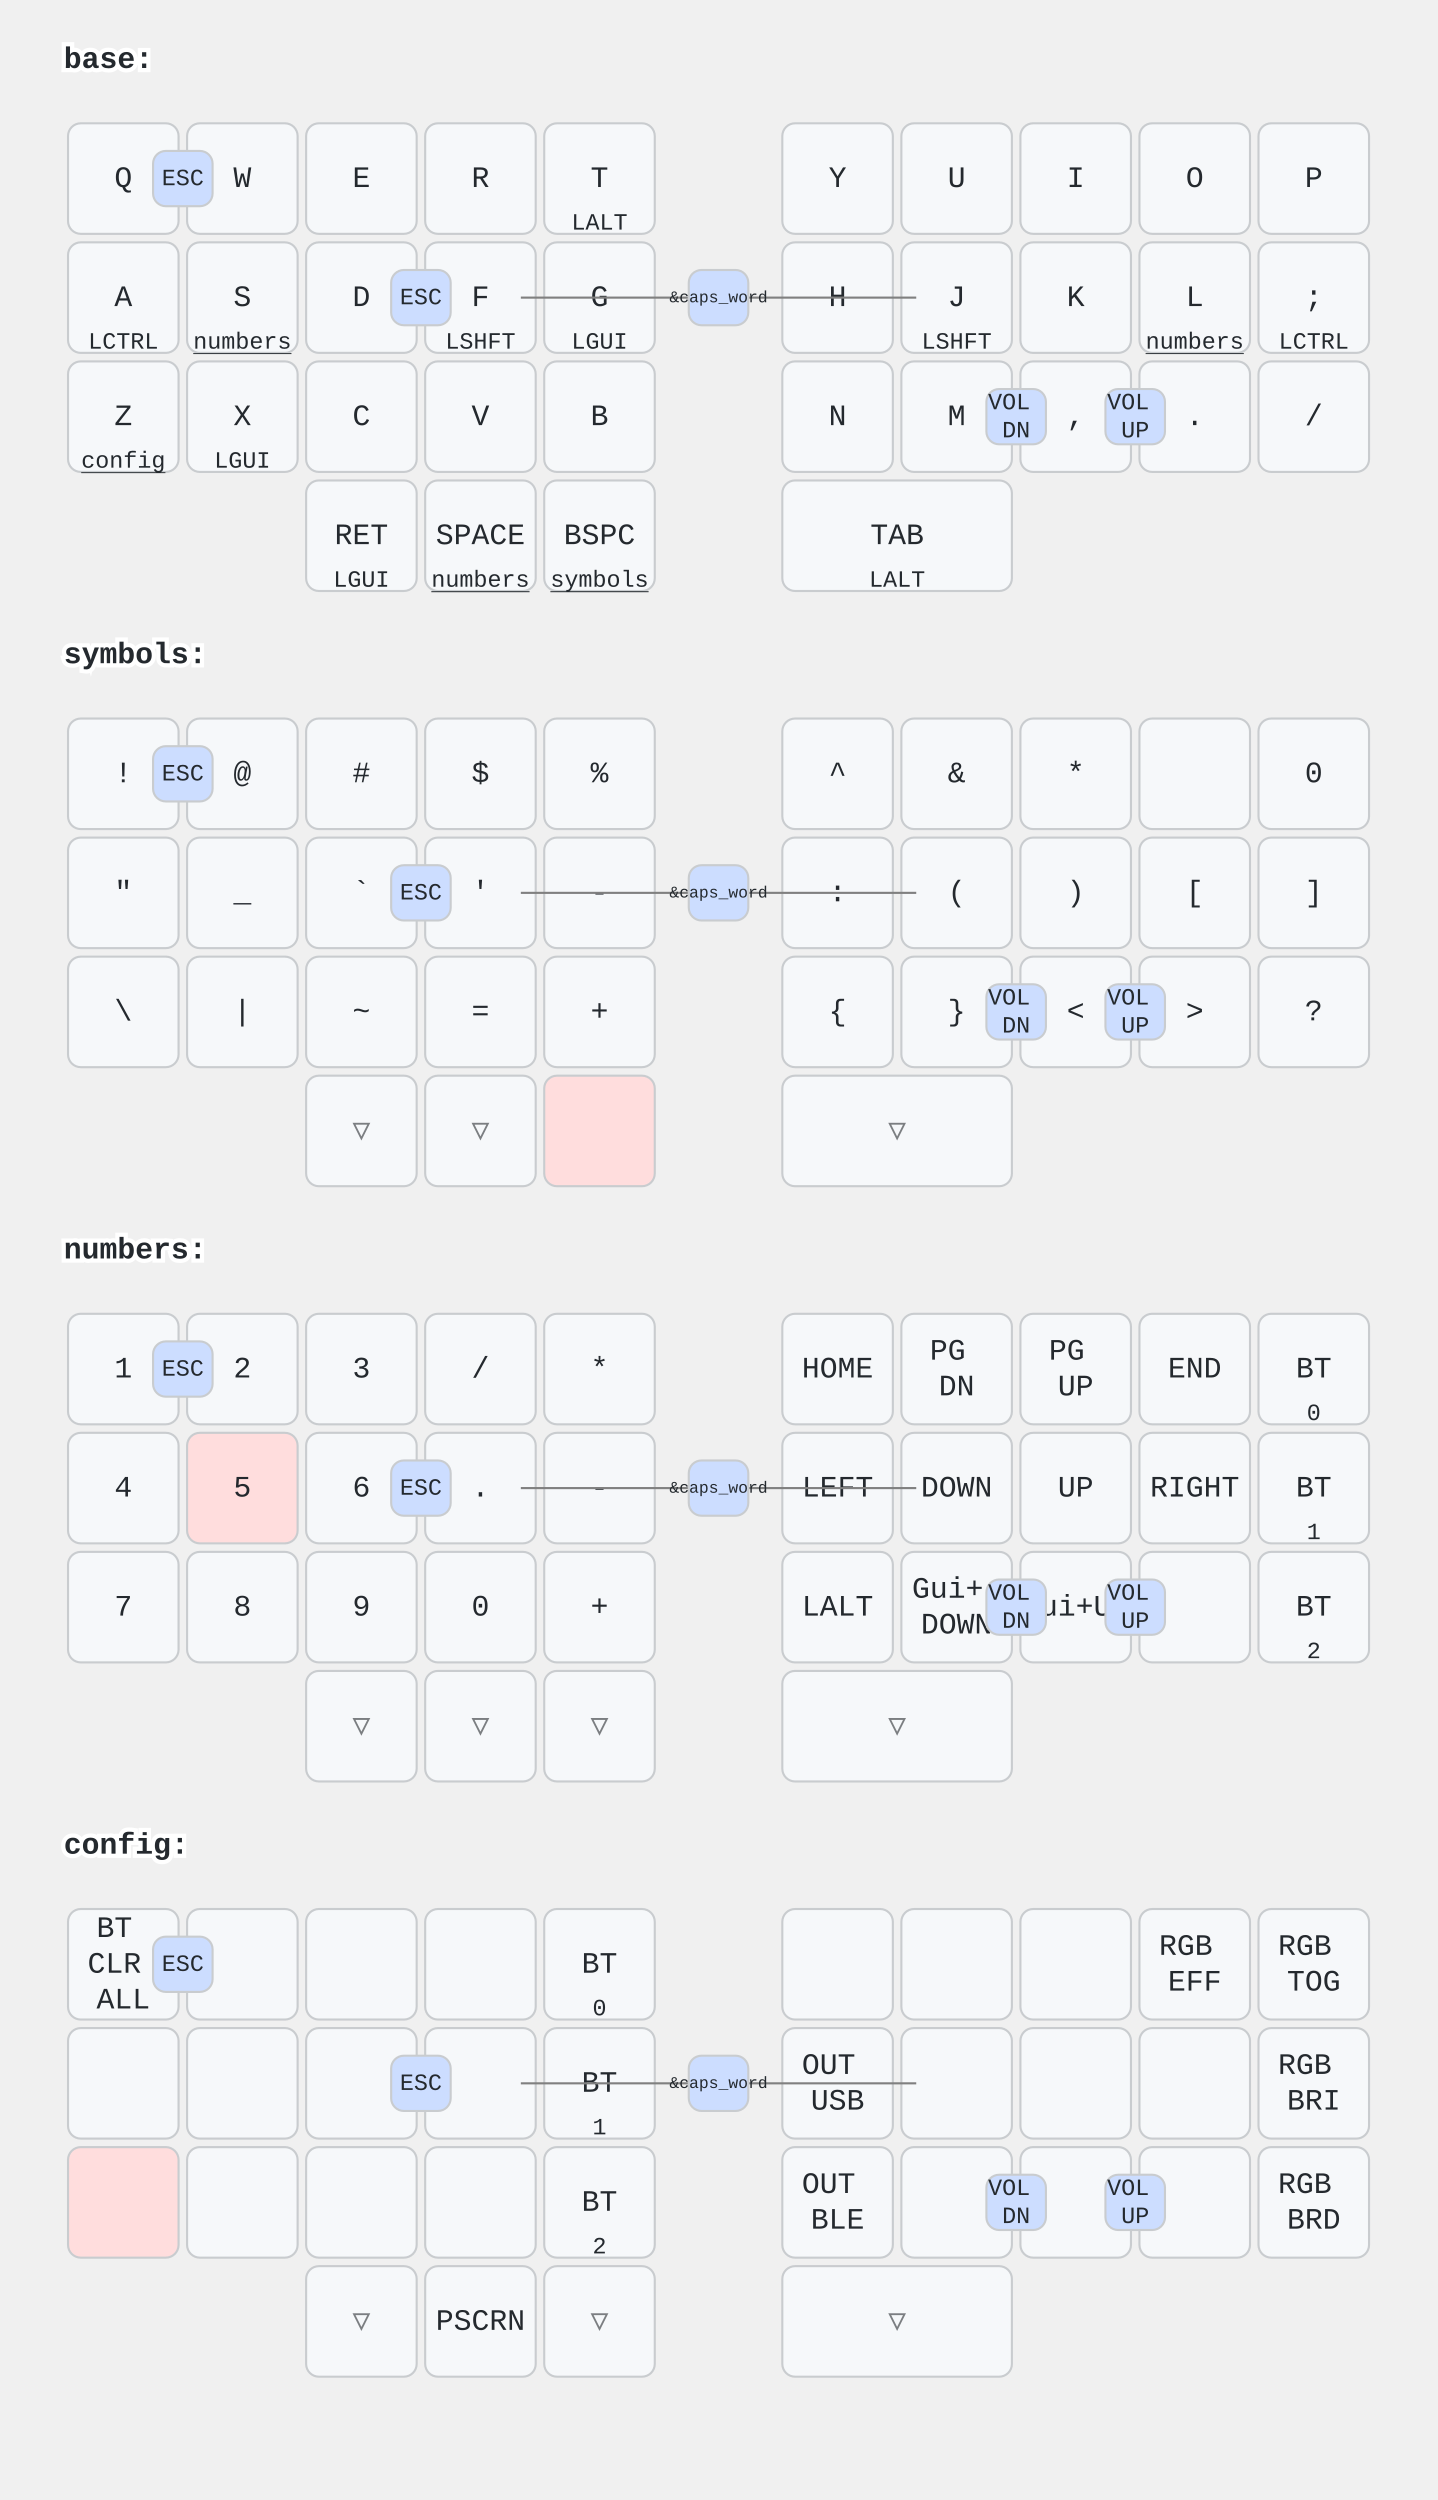
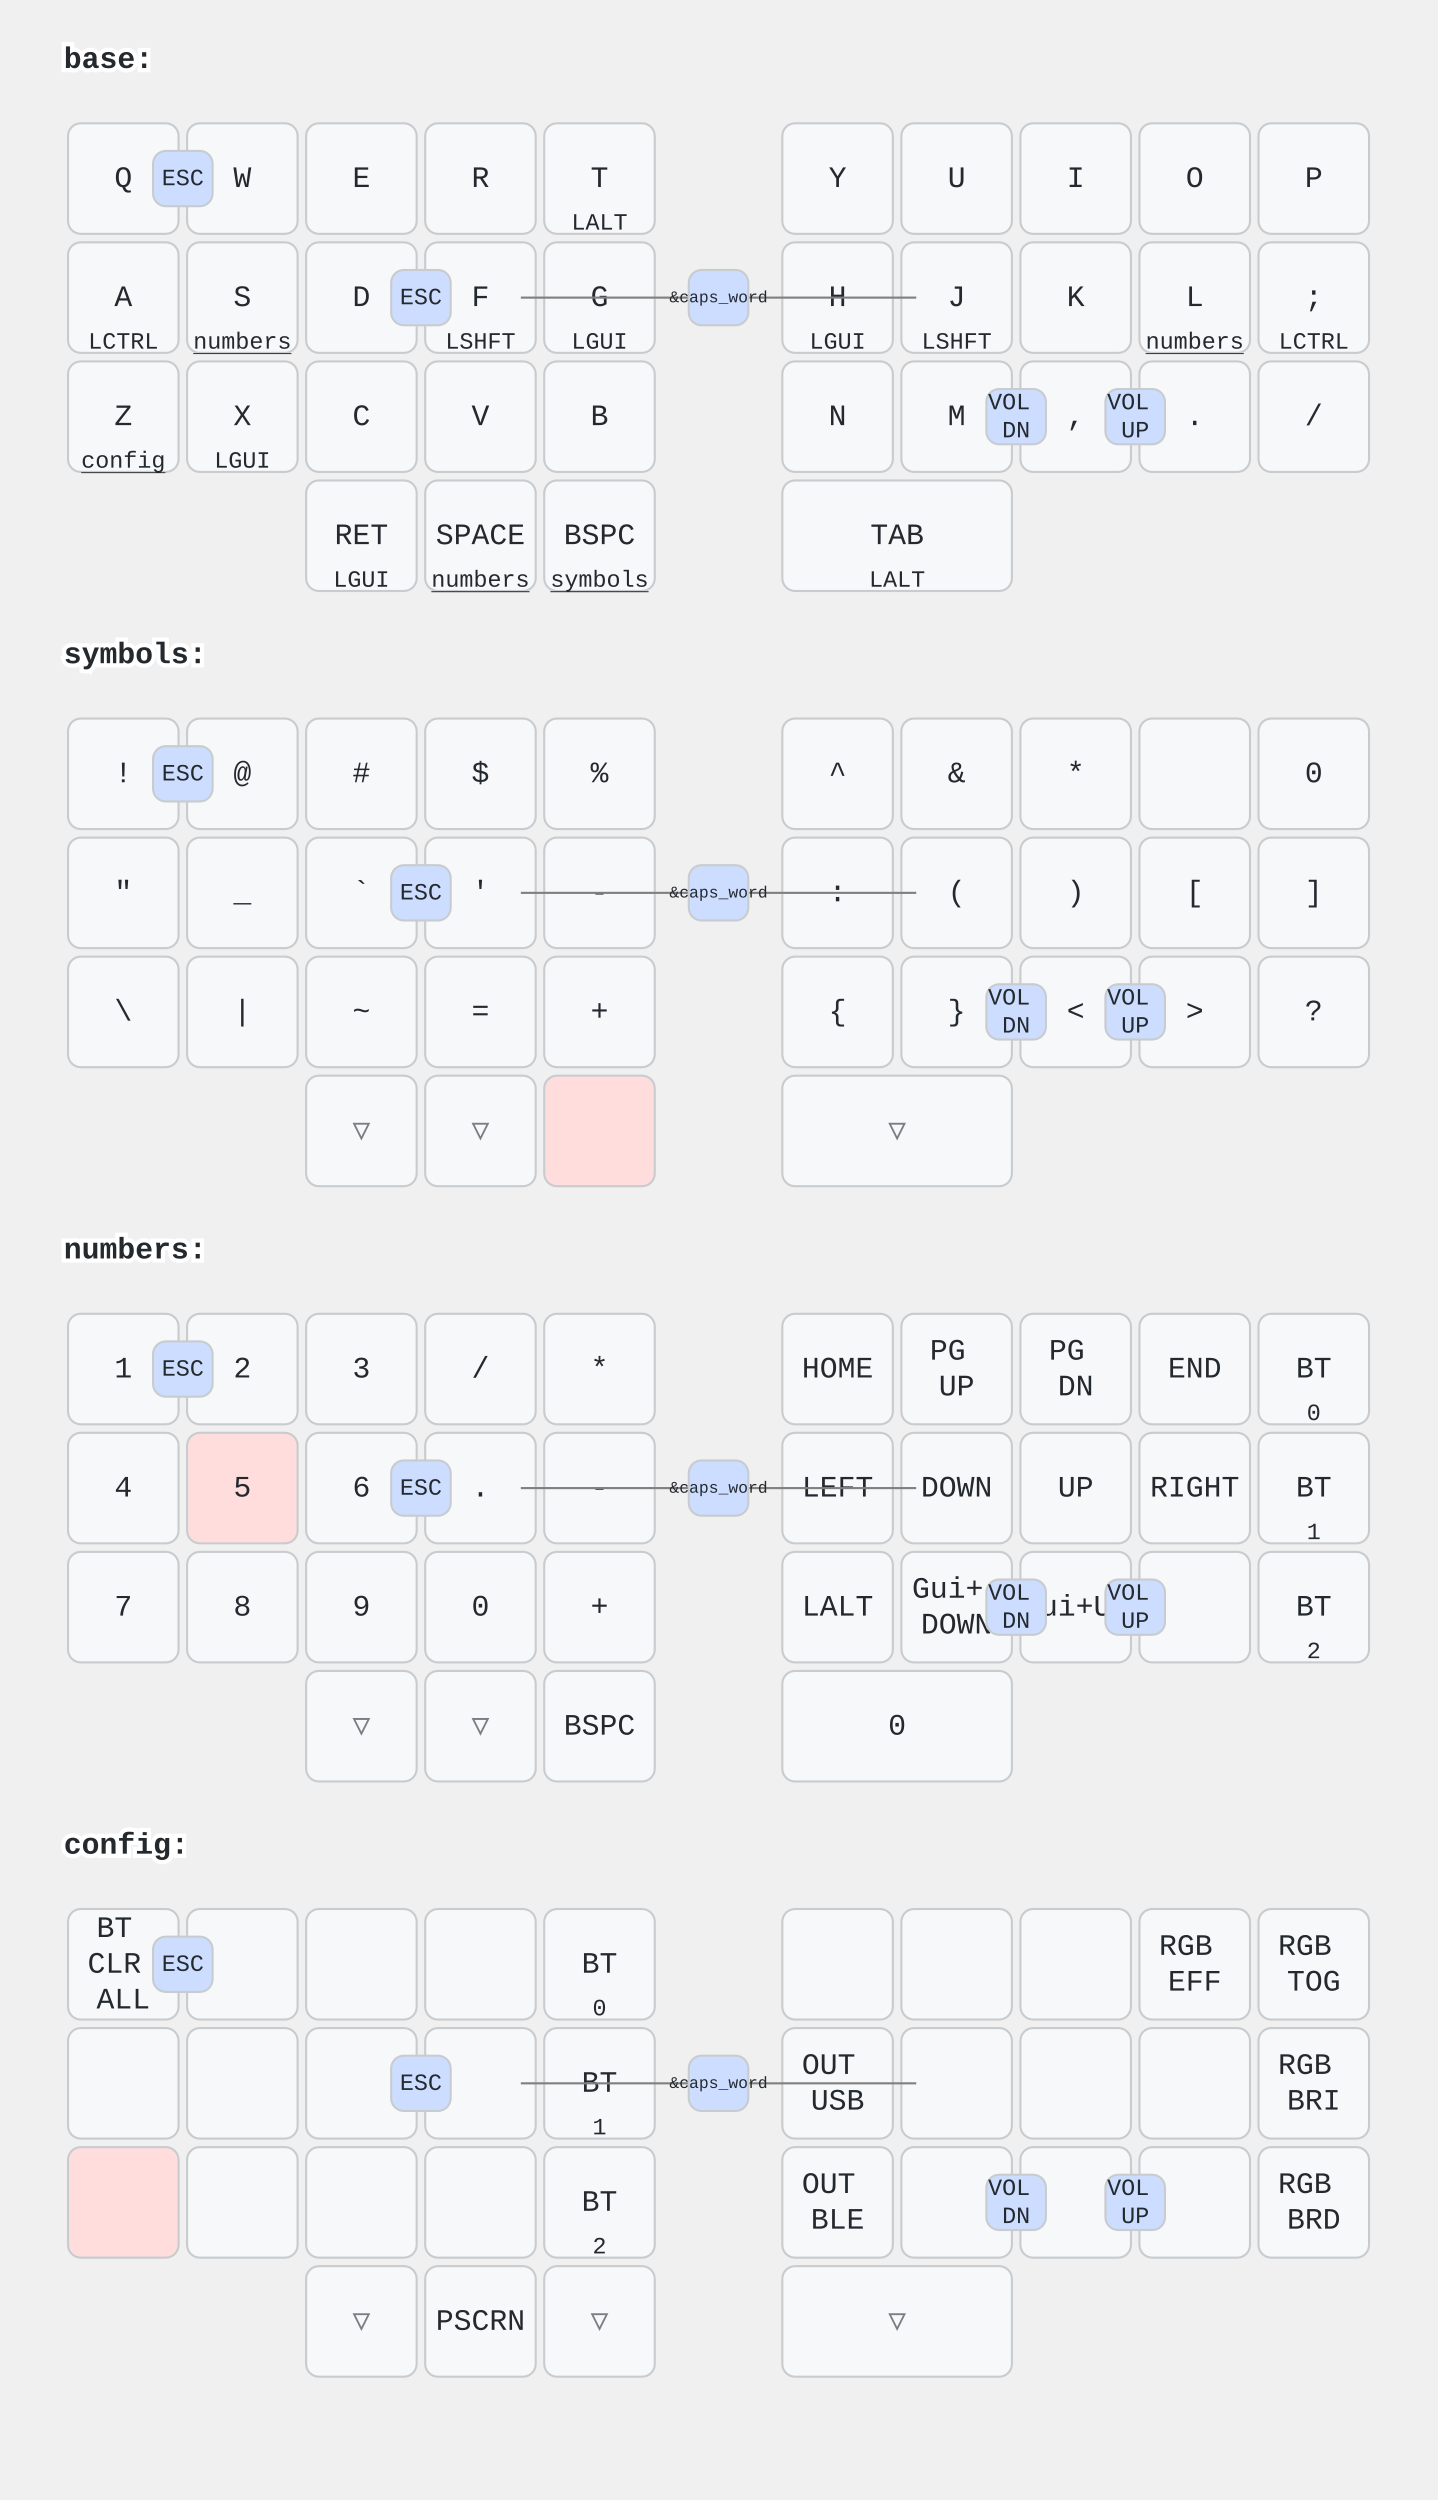
<svg xmlns="http://www.w3.org/2000/svg" width="676" height="1176" viewBox="0 0 676 1176" class="keymap">
  <style>/* inherit to force styles through use tags */
svg path {
    fill: inherit;
}

/* font and background color specifications */
svg.keymap {
    font-family: SFMono-Regular,Consolas,Liberation Mono,Menlo,monospace;
    font-size: 14px;
    font-kerning: normal;
    text-rendering: optimizeLegibility;
    fill: #24292e;
}

/* default key styling */
rect.key {
    fill: #f6f8fa;
}

rect.key, rect.combo {
    stroke: #c9cccf;
    stroke-width: 1;
}

/* default key side styling, only used is draw_key_sides is set */
rect.side {
    filter: brightness(90%);
}

/* color accent for combo boxes */
rect.combo, rect.combo-separate {
    fill: #cdf;
}

/* color accent for held keys */
rect.held, rect.combo.held {
    fill: #fdd;
}

/* color accent for ghost (optional) keys */
rect.ghost, rect.combo.ghost {
    stroke-dasharray: 4, 4;
    stroke-width: 2;
}

text {
    text-anchor: middle;
    dominant-baseline: middle;
}

/* styling for layer labels */
text.label {
    font-weight: bold;
    text-anchor: start;
    stroke: white;
    stroke-width: 4;
    paint-order: stroke;
}

/* styling for optional footer */
text.footer {
    text-anchor: end;
    dominant-baseline: auto;
    stroke: white;
    stroke-width: 4;
    paint-order: stroke;
}

/* styling for combo tap, and key non-tap label text */
text.combo, text.hold, text.shifted, text.left, text.right, text.tl, text.tr, text.bl, text.br {
    font-size: 11px;
}

text.hold, text.bl, text.br {
    text-anchor: middle;
    dominant-baseline: auto;
}

text.shifted, text.tl, text.tr {
    text-anchor: middle;
    dominant-baseline: hanging;
}

text.left, text.tl, text.bl {
    text-anchor: start;
}

text.right, text.tr, text.br {
    text-anchor: end;
}

text.layer-activator {
    text-decoration: underline;
}

/* styling for hold/shifted label text in combo box */
text.combo.hold, text.combo.shifted, text.combo.left, text.combo.right {
    font-size: 8px;
}

/* lighter symbol for transparent keys */
text.trans {
    fill: #7b7e81;
}

/* styling for combo dendrons */
path.combo {
    stroke-width: 1;
    stroke: gray;
    fill: none;
}

/* Start Tabler Icons Cleanup */
/* cannot use height/width with glyphs */
.icon-tabler &gt; path {
    fill: inherit;
    stroke: inherit;
    stroke-width: 2;
}
/* hide tabler's default box */
.icon-tabler &gt; path[stroke="none"][fill="none"] {
    visibility: hidden;
}
/* End Tabler Icons Cleanup */
</style>
  <g transform="translate(30, 0)" class="layer-base">
    <text x="0" y="28" class="label" id="base">base:</text>
    <g transform="translate(0, 56)">
      <g transform="translate(28, 28)" class="key keypos-0">
        <rect rx="6" ry="6" x="-26" y="-26" width="52" height="52" class="key" />
        <text x="0" y="0" class="key tap">Q</text>
      </g>
      <g transform="translate(84, 28)" class="key keypos-1">
        <rect rx="6" ry="6" x="-26" y="-26" width="52" height="52" class="key" />
        <text x="0" y="0" class="key tap">W</text>
      </g>
      <g transform="translate(140, 28)" class="key keypos-2">
        <rect rx="6" ry="6" x="-26" y="-26" width="52" height="52" class="key" />
        <text x="0" y="0" class="key tap">E</text>
      </g>
      <g transform="translate(196, 28)" class="key keypos-3">
        <rect rx="6" ry="6" x="-26" y="-26" width="52" height="52" class="key" />
        <text x="0" y="0" class="key tap">R</text>
      </g>
      <g transform="translate(252, 28)" class="key keypos-4">
        <rect rx="6" ry="6" x="-26" y="-26" width="52" height="52" class="key" />
        <text x="0" y="0" class="key tap">T</text>
        <text x="0" y="24" class="key hold">LALT</text>
      </g>
      <g transform="translate(364, 28)" class="key keypos-5">
        <rect rx="6" ry="6" x="-26" y="-26" width="52" height="52" class="key" />
        <text x="0" y="0" class="key tap">Y</text>
      </g>
      <g transform="translate(420, 28)" class="key keypos-6">
        <rect rx="6" ry="6" x="-26" y="-26" width="52" height="52" class="key" />
        <text x="0" y="0" class="key tap">U</text>
      </g>
      <g transform="translate(476, 28)" class="key keypos-7">
        <rect rx="6" ry="6" x="-26" y="-26" width="52" height="52" class="key" />
        <text x="0" y="0" class="key tap">I</text>
      </g>
      <g transform="translate(532, 28)" class="key keypos-8">
        <rect rx="6" ry="6" x="-26" y="-26" width="52" height="52" class="key" />
        <text x="0" y="0" class="key tap">O</text>
      </g>
      <g transform="translate(588, 28)" class="key keypos-9">
        <rect rx="6" ry="6" x="-26" y="-26" width="52" height="52" class="key" />
        <text x="0" y="0" class="key tap">P</text>
      </g>
      <g transform="translate(28, 84)" class="key keypos-10">
        <rect rx="6" ry="6" x="-26" y="-26" width="52" height="52" class="key" />
        <text x="0" y="0" class="key tap">A</text>
        <text x="0" y="24" class="key hold">LCTRL</text>
      </g>
      <g transform="translate(84, 84)" class="key keypos-11">
        <rect rx="6" ry="6" x="-26" y="-26" width="52" height="52" class="key" />
        <text x="0" y="0" class="key tap">S</text>
        <a href="#numbers">
          <text x="0" y="24" class="key hold layer-activator">numbers</text>
        </a>
      </g>
      <g transform="translate(140, 84)" class="key keypos-12">
        <rect rx="6" ry="6" x="-26" y="-26" width="52" height="52" class="key" />
        <text x="0" y="0" class="key tap">D</text>
      </g>
      <g transform="translate(196, 84)" class="key keypos-13">
        <rect rx="6" ry="6" x="-26" y="-26" width="52" height="52" class="key" />
        <text x="0" y="0" class="key tap">F</text>
        <text x="0" y="24" class="key hold">LSHFT</text>
      </g>
      <g transform="translate(252, 84)" class="key keypos-14">
        <rect rx="6" ry="6" x="-26" y="-26" width="52" height="52" class="key" />
        <text x="0" y="0" class="key tap">G</text>
        <text x="0" y="24" class="key hold">LGUI</text>
      </g>
      <g transform="translate(364, 84)" class="key keypos-15">
        <rect rx="6" ry="6" x="-26" y="-26" width="52" height="52" class="key" />
        <text x="0" y="0" class="key tap">H</text>
+         <text x="0" y="24" class="key hold">LGUI</text>
      </g>
      <g transform="translate(420, 84)" class="key keypos-16">
        <rect rx="6" ry="6" x="-26" y="-26" width="52" height="52" class="key" />
        <text x="0" y="0" class="key tap">J</text>
        <text x="0" y="24" class="key hold">LSHFT</text>
      </g>
      <g transform="translate(476, 84)" class="key keypos-17">
        <rect rx="6" ry="6" x="-26" y="-26" width="52" height="52" class="key" />
        <text x="0" y="0" class="key tap">K</text>
      </g>
      <g transform="translate(532, 84)" class="key keypos-18">
        <rect rx="6" ry="6" x="-26" y="-26" width="52" height="52" class="key" />
        <text x="0" y="0" class="key tap">L</text>
        <a href="#numbers">
          <text x="0" y="24" class="key hold layer-activator">numbers</text>
        </a>
      </g>
      <g transform="translate(588, 84)" class="key keypos-19">
        <rect rx="6" ry="6" x="-26" y="-26" width="52" height="52" class="key" />
        <text x="0" y="0" class="key tap">;</text>
        <text x="0" y="24" class="key hold">LCTRL</text>
      </g>
      <g transform="translate(28, 140)" class="key keypos-20">
        <rect rx="6" ry="6" x="-26" y="-26" width="52" height="52" class="key" />
        <text x="0" y="0" class="key tap">Z</text>
        <a href="#config">
          <text x="0" y="24" class="key hold layer-activator">config</text>
        </a>
      </g>
      <g transform="translate(84, 140)" class="key keypos-21">
        <rect rx="6" ry="6" x="-26" y="-26" width="52" height="52" class="key" />
        <text x="0" y="0" class="key tap">X</text>
        <text x="0" y="24" class="key hold">LGUI</text>
      </g>
      <g transform="translate(140, 140)" class="key keypos-22">
        <rect rx="6" ry="6" x="-26" y="-26" width="52" height="52" class="key" />
        <text x="0" y="0" class="key tap">C</text>
      </g>
      <g transform="translate(196, 140)" class="key keypos-23">
        <rect rx="6" ry="6" x="-26" y="-26" width="52" height="52" class="key" />
        <text x="0" y="0" class="key tap">V</text>
      </g>
      <g transform="translate(252, 140)" class="key keypos-24">
        <rect rx="6" ry="6" x="-26" y="-26" width="52" height="52" class="key" />
        <text x="0" y="0" class="key tap">B</text>
      </g>
      <g transform="translate(364, 140)" class="key keypos-25">
        <rect rx="6" ry="6" x="-26" y="-26" width="52" height="52" class="key" />
        <text x="0" y="0" class="key tap">N</text>
      </g>
      <g transform="translate(420, 140)" class="key keypos-26">
        <rect rx="6" ry="6" x="-26" y="-26" width="52" height="52" class="key" />
        <text x="0" y="0" class="key tap">M</text>
      </g>
      <g transform="translate(476, 140)" class="key keypos-27">
        <rect rx="6" ry="6" x="-26" y="-26" width="52" height="52" class="key" />
        <text x="0" y="0" class="key tap">,</text>
      </g>
      <g transform="translate(532, 140)" class="key keypos-28">
        <rect rx="6" ry="6" x="-26" y="-26" width="52" height="52" class="key" />
        <text x="0" y="0" class="key tap">.</text>
      </g>
      <g transform="translate(588, 140)" class="key keypos-29">
        <rect rx="6" ry="6" x="-26" y="-26" width="52" height="52" class="key" />
        <text x="0" y="0" class="key tap">/</text>
      </g>
      <g transform="translate(140, 196)" class="key keypos-30">
        <rect rx="6" ry="6" x="-26" y="-26" width="52" height="52" class="key" />
        <text x="0" y="0" class="key tap">RET</text>
        <text x="0" y="24" class="key hold">LGUI</text>
      </g>
      <g transform="translate(196, 196)" class="key keypos-31">
        <rect rx="6" ry="6" x="-26" y="-26" width="52" height="52" class="key" />
        <text x="0" y="0" class="key tap">SPACE</text>
        <a href="#numbers">
          <text x="0" y="24" class="key hold layer-activator">numbers</text>
        </a>
      </g>
      <g transform="translate(252, 196)" class="key keypos-32">
        <rect rx="6" ry="6" x="-26" y="-26" width="52" height="52" class="key" />
        <text x="0" y="0" class="key tap">BSPC</text>
        <a href="#symbols">
          <text x="0" y="24" class="key hold layer-activator">symbols</text>
        </a>
      </g>
      <g transform="translate(392, 196)" class="key keypos-33">
        <rect rx="6" ry="6" x="-54" y="-26" width="108" height="52" class="key" />
        <text x="0" y="0" class="key tap">TAB</text>
        <text x="0" y="24" class="key hold">LALT</text>
      </g>
      <g class="combo combopos-0">
        <rect rx="6" ry="6" x="154" y="71" width="28" height="26" class="combo" />
        <text x="168" y="84" class="combo tap">ESC</text>
      </g>
      <g class="combo combopos-1">
        <rect rx="6" ry="6" x="42" y="15" width="28" height="26" class="combo" />
        <text x="56" y="28" class="combo tap">ESC</text>
      </g>
      <g class="combo combopos-2">
        <rect rx="6" ry="6" x="434" y="127" width="28" height="26" class="combo" />
        <text x="448" y="140" class="combo tap">
          <tspan x="448" dy="-0.6em">VOL</tspan>
          <tspan x="448" dy="1.2em">DN</tspan>
        </text>
      </g>
      <g class="combo combopos-3">
        <rect rx="6" ry="6" x="490" y="127" width="28" height="26" class="combo" />
        <text x="504" y="140" class="combo tap">
          <tspan x="504" dy="-0.6em">VOL</tspan>
          <tspan x="504" dy="1.2em">UP</tspan>
        </text>
      </g>
      <g class="combo combopos-4">
        <path d="M308,84 l-93,0" class="combo" />
        <path d="M308,84 l93,0" class="combo" />
        <rect rx="6" ry="6" x="294" y="71" width="28" height="26" class="combo" />
        <text x="308" y="84" class="combo tap">
          <tspan style="font-size: 70%">&amp;caps_word</tspan>
        </text>
      </g>
    </g>
  </g>
  <g transform="translate(30, 280)" class="layer-symbols">
    <text x="0" y="28" class="label" id="symbols">symbols:</text>
    <g transform="translate(0, 56)">
      <g transform="translate(28, 28)" class="key keypos-0">
        <rect rx="6" ry="6" x="-26" y="-26" width="52" height="52" class="key" />
        <text x="0" y="0" class="key tap">!</text>
      </g>
      <g transform="translate(84, 28)" class="key keypos-1">
        <rect rx="6" ry="6" x="-26" y="-26" width="52" height="52" class="key" />
        <text x="0" y="0" class="key tap">@</text>
      </g>
      <g transform="translate(140, 28)" class="key keypos-2">
        <rect rx="6" ry="6" x="-26" y="-26" width="52" height="52" class="key" />
        <text x="0" y="0" class="key tap">#</text>
      </g>
      <g transform="translate(196, 28)" class="key keypos-3">
        <rect rx="6" ry="6" x="-26" y="-26" width="52" height="52" class="key" />
        <text x="0" y="0" class="key tap">$</text>
      </g>
      <g transform="translate(252, 28)" class="key keypos-4">
        <rect rx="6" ry="6" x="-26" y="-26" width="52" height="52" class="key" />
        <text x="0" y="0" class="key tap">%</text>
      </g>
      <g transform="translate(364, 28)" class="key keypos-5">
        <rect rx="6" ry="6" x="-26" y="-26" width="52" height="52" class="key" />
        <text x="0" y="0" class="key tap">^</text>
      </g>
      <g transform="translate(420, 28)" class="key keypos-6">
        <rect rx="6" ry="6" x="-26" y="-26" width="52" height="52" class="key" />
        <text x="0" y="0" class="key tap">&amp;</text>
      </g>
      <g transform="translate(476, 28)" class="key keypos-7">
        <rect rx="6" ry="6" x="-26" y="-26" width="52" height="52" class="key" />
        <text x="0" y="0" class="key tap">*</text>
      </g>
      <g transform="translate(532, 28)" class="key keypos-8">
        <rect rx="6" ry="6" x="-26" y="-26" width="52" height="52" class="key" />
      </g>
      <g transform="translate(588, 28)" class="key keypos-9">
        <rect rx="6" ry="6" x="-26" y="-26" width="52" height="52" class="key" />
        <text x="0" y="0" class="key tap">0</text>
      </g>
      <g transform="translate(28, 84)" class="key keypos-10">
        <rect rx="6" ry="6" x="-26" y="-26" width="52" height="52" class="key" />
        <text x="0" y="0" class="key tap">"</text>
      </g>
      <g transform="translate(84, 84)" class="key keypos-11">
        <rect rx="6" ry="6" x="-26" y="-26" width="52" height="52" class="key" />
        <text x="0" y="0" class="key tap">_</text>
      </g>
      <g transform="translate(140, 84)" class="key keypos-12">
        <rect rx="6" ry="6" x="-26" y="-26" width="52" height="52" class="key" />
        <text x="0" y="0" class="key tap">`</text>
      </g>
      <g transform="translate(196, 84)" class="key keypos-13">
        <rect rx="6" ry="6" x="-26" y="-26" width="52" height="52" class="key" />
        <text x="0" y="0" class="key tap">'</text>
      </g>
      <g transform="translate(252, 84)" class="key keypos-14">
        <rect rx="6" ry="6" x="-26" y="-26" width="52" height="52" class="key" />
        <text x="0" y="0" class="key tap">-</text>
      </g>
      <g transform="translate(364, 84)" class="key keypos-15">
        <rect rx="6" ry="6" x="-26" y="-26" width="52" height="52" class="key" />
        <text x="0" y="0" class="key tap">:</text>
      </g>
      <g transform="translate(420, 84)" class="key keypos-16">
        <rect rx="6" ry="6" x="-26" y="-26" width="52" height="52" class="key" />
        <text x="0" y="0" class="key tap">(</text>
      </g>
      <g transform="translate(476, 84)" class="key keypos-17">
        <rect rx="6" ry="6" x="-26" y="-26" width="52" height="52" class="key" />
        <text x="0" y="0" class="key tap">)</text>
      </g>
      <g transform="translate(532, 84)" class="key keypos-18">
        <rect rx="6" ry="6" x="-26" y="-26" width="52" height="52" class="key" />
        <text x="0" y="0" class="key tap">[</text>
      </g>
      <g transform="translate(588, 84)" class="key keypos-19">
        <rect rx="6" ry="6" x="-26" y="-26" width="52" height="52" class="key" />
        <text x="0" y="0" class="key tap">]</text>
      </g>
      <g transform="translate(28, 140)" class="key keypos-20">
        <rect rx="6" ry="6" x="-26" y="-26" width="52" height="52" class="key" />
        <text x="0" y="0" class="key tap">\</text>
      </g>
      <g transform="translate(84, 140)" class="key keypos-21">
        <rect rx="6" ry="6" x="-26" y="-26" width="52" height="52" class="key" />
        <text x="0" y="0" class="key tap">|</text>
      </g>
      <g transform="translate(140, 140)" class="key keypos-22">
        <rect rx="6" ry="6" x="-26" y="-26" width="52" height="52" class="key" />
        <text x="0" y="0" class="key tap">~</text>
      </g>
      <g transform="translate(196, 140)" class="key keypos-23">
        <rect rx="6" ry="6" x="-26" y="-26" width="52" height="52" class="key" />
        <text x="0" y="0" class="key tap">=</text>
      </g>
      <g transform="translate(252, 140)" class="key keypos-24">
        <rect rx="6" ry="6" x="-26" y="-26" width="52" height="52" class="key" />
        <text x="0" y="0" class="key tap">+</text>
      </g>
      <g transform="translate(364, 140)" class="key keypos-25">
        <rect rx="6" ry="6" x="-26" y="-26" width="52" height="52" class="key" />
        <text x="0" y="0" class="key tap">{</text>
      </g>
      <g transform="translate(420, 140)" class="key keypos-26">
        <rect rx="6" ry="6" x="-26" y="-26" width="52" height="52" class="key" />
        <text x="0" y="0" class="key tap">}</text>
      </g>
      <g transform="translate(476, 140)" class="key keypos-27">
        <rect rx="6" ry="6" x="-26" y="-26" width="52" height="52" class="key" />
        <text x="0" y="0" class="key tap">&lt;</text>
      </g>
      <g transform="translate(532, 140)" class="key keypos-28">
        <rect rx="6" ry="6" x="-26" y="-26" width="52" height="52" class="key" />
        <text x="0" y="0" class="key tap">&gt;</text>
      </g>
      <g transform="translate(588, 140)" class="key keypos-29">
        <rect rx="6" ry="6" x="-26" y="-26" width="52" height="52" class="key" />
        <text x="0" y="0" class="key tap">?</text>
      </g>
      <g transform="translate(140, 196)" class="key trans keypos-30">
        <rect rx="6" ry="6" x="-26" y="-26" width="52" height="52" class="key trans" />
        <text x="0" y="0" class="key trans tap">▽</text>
      </g>
      <g transform="translate(196, 196)" class="key trans keypos-31">
        <rect rx="6" ry="6" x="-26" y="-26" width="52" height="52" class="key trans" />
        <text x="0" y="0" class="key trans tap">▽</text>
      </g>
      <g transform="translate(252, 196)" class="key held keypos-32">
        <rect rx="6" ry="6" x="-26" y="-26" width="52" height="52" class="key held" />
      </g>
      <g transform="translate(392, 196)" class="key trans keypos-33">
        <rect rx="6" ry="6" x="-54" y="-26" width="108" height="52" class="key trans" />
        <text x="0" y="0" class="key trans tap">▽</text>
      </g>
      <g class="combo combopos-0">
        <rect rx="6" ry="6" x="154" y="71" width="28" height="26" class="combo" />
        <text x="168" y="84" class="combo tap">ESC</text>
      </g>
      <g class="combo combopos-1">
        <rect rx="6" ry="6" x="42" y="15" width="28" height="26" class="combo" />
        <text x="56" y="28" class="combo tap">ESC</text>
      </g>
      <g class="combo combopos-2">
        <rect rx="6" ry="6" x="434" y="127" width="28" height="26" class="combo" />
        <text x="448" y="140" class="combo tap">
          <tspan x="448" dy="-0.6em">VOL</tspan>
          <tspan x="448" dy="1.2em">DN</tspan>
        </text>
      </g>
      <g class="combo combopos-3">
        <rect rx="6" ry="6" x="490" y="127" width="28" height="26" class="combo" />
        <text x="504" y="140" class="combo tap">
          <tspan x="504" dy="-0.6em">VOL</tspan>
          <tspan x="504" dy="1.2em">UP</tspan>
        </text>
      </g>
      <g class="combo combopos-4">
        <path d="M308,84 l-93,0" class="combo" />
        <path d="M308,84 l93,0" class="combo" />
        <rect rx="6" ry="6" x="294" y="71" width="28" height="26" class="combo" />
        <text x="308" y="84" class="combo tap">
          <tspan style="font-size: 70%">&amp;caps_word</tspan>
        </text>
      </g>
    </g>
  </g>
  <g transform="translate(30, 560)" class="layer-numbers">
    <text x="0" y="28" class="label" id="numbers">numbers:</text>
    <g transform="translate(0, 56)">
      <g transform="translate(28, 28)" class="key keypos-0">
        <rect rx="6" ry="6" x="-26" y="-26" width="52" height="52" class="key" />
        <text x="0" y="0" class="key tap">1</text>
      </g>
      <g transform="translate(84, 28)" class="key keypos-1">
        <rect rx="6" ry="6" x="-26" y="-26" width="52" height="52" class="key" />
        <text x="0" y="0" class="key tap">2</text>
      </g>
      <g transform="translate(140, 28)" class="key keypos-2">
        <rect rx="6" ry="6" x="-26" y="-26" width="52" height="52" class="key" />
        <text x="0" y="0" class="key tap">3</text>
      </g>
      <g transform="translate(196, 28)" class="key keypos-3">
        <rect rx="6" ry="6" x="-26" y="-26" width="52" height="52" class="key" />
        <text x="0" y="0" class="key tap">/</text>
      </g>
      <g transform="translate(252, 28)" class="key keypos-4">
        <rect rx="6" ry="6" x="-26" y="-26" width="52" height="52" class="key" />
        <text x="0" y="0" class="key tap">*</text>
      </g>
      <g transform="translate(364, 28)" class="key keypos-5">
        <rect rx="6" ry="6" x="-26" y="-26" width="52" height="52" class="key" />
        <text x="0" y="0" class="key tap">HOME</text>
      </g>
      <g transform="translate(420, 28)" class="key keypos-6">
        <rect rx="6" ry="6" x="-26" y="-26" width="52" height="52" class="key" />
        <text x="0" y="0" class="key tap">
          <tspan x="0" dy="-0.6em">PG</tspan>
+           <tspan x="0" dy="1.2em">UP</tspan>
+         </text>
+       </g>
+       <g transform="translate(476, 28)" class="key keypos-7">
+         <rect rx="6" ry="6" x="-26" y="-26" width="52" height="52" class="key" />
+         <text x="0" y="0" class="key tap">
+           <tspan x="0" dy="-0.6em">PG</tspan>
          <tspan x="0" dy="1.2em">DN</tspan>
-         </text>
-       </g>
-       <g transform="translate(476, 28)" class="key keypos-7">
-         <rect rx="6" ry="6" x="-26" y="-26" width="52" height="52" class="key" />
-         <text x="0" y="0" class="key tap">
-           <tspan x="0" dy="-0.6em">PG</tspan>
-           <tspan x="0" dy="1.2em">UP</tspan>
        </text>
      </g>
      <g transform="translate(532, 28)" class="key keypos-8">
        <rect rx="6" ry="6" x="-26" y="-26" width="52" height="52" class="key" />
        <text x="0" y="0" class="key tap">END</text>
      </g>
      <g transform="translate(588, 28)" class="key keypos-9">
        <rect rx="6" ry="6" x="-26" y="-26" width="52" height="52" class="key" />
        <text x="0" y="0" class="key tap">BT</text>
        <text x="0" y="24" class="key hold">0</text>
      </g>
      <g transform="translate(28, 84)" class="key keypos-10">
        <rect rx="6" ry="6" x="-26" y="-26" width="52" height="52" class="key" />
        <text x="0" y="0" class="key tap">4</text>
      </g>
      <g transform="translate(84, 84)" class="key held keypos-11">
        <rect rx="6" ry="6" x="-26" y="-26" width="52" height="52" class="key held" />
        <text x="0" y="0" class="key held tap">5</text>
      </g>
      <g transform="translate(140, 84)" class="key keypos-12">
        <rect rx="6" ry="6" x="-26" y="-26" width="52" height="52" class="key" />
        <text x="0" y="0" class="key tap">6</text>
      </g>
      <g transform="translate(196, 84)" class="key keypos-13">
        <rect rx="6" ry="6" x="-26" y="-26" width="52" height="52" class="key" />
        <text x="0" y="0" class="key tap">.</text>
      </g>
      <g transform="translate(252, 84)" class="key keypos-14">
        <rect rx="6" ry="6" x="-26" y="-26" width="52" height="52" class="key" />
        <text x="0" y="0" class="key tap">-</text>
      </g>
      <g transform="translate(364, 84)" class="key keypos-15">
        <rect rx="6" ry="6" x="-26" y="-26" width="52" height="52" class="key" />
        <text x="0" y="0" class="key tap">LEFT</text>
      </g>
      <g transform="translate(420, 84)" class="key keypos-16">
        <rect rx="6" ry="6" x="-26" y="-26" width="52" height="52" class="key" />
        <text x="0" y="0" class="key tap">DOWN</text>
      </g>
      <g transform="translate(476, 84)" class="key keypos-17">
        <rect rx="6" ry="6" x="-26" y="-26" width="52" height="52" class="key" />
        <text x="0" y="0" class="key tap">UP</text>
      </g>
      <g transform="translate(532, 84)" class="key keypos-18">
        <rect rx="6" ry="6" x="-26" y="-26" width="52" height="52" class="key" />
        <text x="0" y="0" class="key tap">RIGHT</text>
      </g>
      <g transform="translate(588, 84)" class="key keypos-19">
        <rect rx="6" ry="6" x="-26" y="-26" width="52" height="52" class="key" />
        <text x="0" y="0" class="key tap">BT</text>
        <text x="0" y="24" class="key hold">1</text>
      </g>
      <g transform="translate(28, 140)" class="key keypos-20">
        <rect rx="6" ry="6" x="-26" y="-26" width="52" height="52" class="key" />
        <text x="0" y="0" class="key tap">7</text>
      </g>
      <g transform="translate(84, 140)" class="key keypos-21">
        <rect rx="6" ry="6" x="-26" y="-26" width="52" height="52" class="key" />
        <text x="0" y="0" class="key tap">8</text>
      </g>
      <g transform="translate(140, 140)" class="key keypos-22">
        <rect rx="6" ry="6" x="-26" y="-26" width="52" height="52" class="key" />
        <text x="0" y="0" class="key tap">9</text>
      </g>
      <g transform="translate(196, 140)" class="key keypos-23">
        <rect rx="6" ry="6" x="-26" y="-26" width="52" height="52" class="key" />
        <text x="0" y="0" class="key tap">0</text>
      </g>
      <g transform="translate(252, 140)" class="key keypos-24">
        <rect rx="6" ry="6" x="-26" y="-26" width="52" height="52" class="key" />
        <text x="0" y="0" class="key tap">+</text>
      </g>
      <g transform="translate(364, 140)" class="key keypos-25">
        <rect rx="6" ry="6" x="-26" y="-26" width="52" height="52" class="key" />
        <text x="0" y="0" class="key tap">LALT</text>
      </g>
      <g transform="translate(420, 140)" class="key keypos-26">
        <rect rx="6" ry="6" x="-26" y="-26" width="52" height="52" class="key" />
        <text x="0" y="0" class="key tap">
          <tspan x="0" dy="-0.6em">Gui+</tspan>
          <tspan x="0" dy="1.2em">DOWN</tspan>
        </text>
      </g>
      <g transform="translate(476, 140)" class="key keypos-27">
        <rect rx="6" ry="6" x="-26" y="-26" width="52" height="52" class="key" />
        <text x="0" y="0" class="key tap">Gui+UP</text>
      </g>
      <g transform="translate(532, 140)" class="key keypos-28">
        <rect rx="6" ry="6" x="-26" y="-26" width="52" height="52" class="key" />
      </g>
      <g transform="translate(588, 140)" class="key keypos-29">
        <rect rx="6" ry="6" x="-26" y="-26" width="52" height="52" class="key" />
        <text x="0" y="0" class="key tap">BT</text>
        <text x="0" y="24" class="key hold">2</text>
      </g>
      <g transform="translate(140, 196)" class="key trans keypos-30">
        <rect rx="6" ry="6" x="-26" y="-26" width="52" height="52" class="key trans" />
        <text x="0" y="0" class="key trans tap">▽</text>
      </g>
      <g transform="translate(196, 196)" class="key trans keypos-31">
        <rect rx="6" ry="6" x="-26" y="-26" width="52" height="52" class="key trans" />
        <text x="0" y="0" class="key trans tap">▽</text>
      </g>
-       <g transform="translate(252, 196)" class="key trans keypos-32">
-         <rect rx="6" ry="6" x="-26" y="-26" width="52" height="52" class="key trans" />
-         <text x="0" y="0" class="key trans tap">▽</text>
-       </g>
-       <g transform="translate(392, 196)" class="key trans keypos-33">
-         <rect rx="6" ry="6" x="-54" y="-26" width="108" height="52" class="key trans" />
-         <text x="0" y="0" class="key trans tap">▽</text>
+       <g transform="translate(252, 196)" class="key keypos-32">
+         <rect rx="6" ry="6" x="-26" y="-26" width="52" height="52" class="key" />
+         <text x="0" y="0" class="key tap">BSPC</text>
+       </g>
+       <g transform="translate(392, 196)" class="key keypos-33">
+         <rect rx="6" ry="6" x="-54" y="-26" width="108" height="52" class="key" />
+         <text x="0" y="0" class="key tap">0</text>
      </g>
      <g class="combo combopos-0">
        <rect rx="6" ry="6" x="154" y="71" width="28" height="26" class="combo" />
        <text x="168" y="84" class="combo tap">ESC</text>
      </g>
      <g class="combo combopos-1">
        <rect rx="6" ry="6" x="42" y="15" width="28" height="26" class="combo" />
        <text x="56" y="28" class="combo tap">ESC</text>
      </g>
      <g class="combo combopos-2">
        <rect rx="6" ry="6" x="434" y="127" width="28" height="26" class="combo" />
        <text x="448" y="140" class="combo tap">
          <tspan x="448" dy="-0.6em">VOL</tspan>
          <tspan x="448" dy="1.2em">DN</tspan>
        </text>
      </g>
      <g class="combo combopos-3">
        <rect rx="6" ry="6" x="490" y="127" width="28" height="26" class="combo" />
        <text x="504" y="140" class="combo tap">
          <tspan x="504" dy="-0.6em">VOL</tspan>
          <tspan x="504" dy="1.2em">UP</tspan>
        </text>
      </g>
      <g class="combo combopos-4">
        <path d="M308,84 l-93,0" class="combo" />
        <path d="M308,84 l93,0" class="combo" />
        <rect rx="6" ry="6" x="294" y="71" width="28" height="26" class="combo" />
        <text x="308" y="84" class="combo tap">
          <tspan style="font-size: 70%">&amp;caps_word</tspan>
        </text>
      </g>
    </g>
  </g>
  <g transform="translate(30, 840)" class="layer-config">
    <text x="0" y="28" class="label" id="config">config:</text>
    <g transform="translate(0, 56)">
      <g transform="translate(28, 28)" class="key keypos-0">
        <rect rx="6" ry="6" x="-26" y="-26" width="52" height="52" class="key" />
        <text x="0" y="0" class="key tap">
          <tspan x="0" dy="-1.2em">BT</tspan>
          <tspan x="0" dy="1.2em">CLR</tspan>
          <tspan x="0" dy="1.2em">ALL</tspan>
        </text>
      </g>
      <g transform="translate(84, 28)" class="key keypos-1">
        <rect rx="6" ry="6" x="-26" y="-26" width="52" height="52" class="key" />
      </g>
      <g transform="translate(140, 28)" class="key keypos-2">
        <rect rx="6" ry="6" x="-26" y="-26" width="52" height="52" class="key" />
      </g>
      <g transform="translate(196, 28)" class="key keypos-3">
        <rect rx="6" ry="6" x="-26" y="-26" width="52" height="52" class="key" />
      </g>
      <g transform="translate(252, 28)" class="key keypos-4">
        <rect rx="6" ry="6" x="-26" y="-26" width="52" height="52" class="key" />
        <text x="0" y="0" class="key tap">BT</text>
        <text x="0" y="24" class="key hold">0</text>
      </g>
      <g transform="translate(364, 28)" class="key keypos-5">
        <rect rx="6" ry="6" x="-26" y="-26" width="52" height="52" class="key" />
      </g>
      <g transform="translate(420, 28)" class="key keypos-6">
        <rect rx="6" ry="6" x="-26" y="-26" width="52" height="52" class="key" />
      </g>
      <g transform="translate(476, 28)" class="key keypos-7">
        <rect rx="6" ry="6" x="-26" y="-26" width="52" height="52" class="key" />
      </g>
      <g transform="translate(532, 28)" class="key keypos-8">
        <rect rx="6" ry="6" x="-26" y="-26" width="52" height="52" class="key" />
        <text x="0" y="0" class="key tap">
          <tspan x="0" dy="-0.6em">RGB</tspan>
          <tspan x="0" dy="1.2em">EFF</tspan>
        </text>
      </g>
      <g transform="translate(588, 28)" class="key keypos-9">
        <rect rx="6" ry="6" x="-26" y="-26" width="52" height="52" class="key" />
        <text x="0" y="0" class="key tap">
          <tspan x="0" dy="-0.6em">RGB</tspan>
          <tspan x="0" dy="1.2em">TOG</tspan>
        </text>
      </g>
      <g transform="translate(28, 84)" class="key keypos-10">
        <rect rx="6" ry="6" x="-26" y="-26" width="52" height="52" class="key" />
      </g>
      <g transform="translate(84, 84)" class="key keypos-11">
        <rect rx="6" ry="6" x="-26" y="-26" width="52" height="52" class="key" />
      </g>
      <g transform="translate(140, 84)" class="key keypos-12">
        <rect rx="6" ry="6" x="-26" y="-26" width="52" height="52" class="key" />
      </g>
      <g transform="translate(196, 84)" class="key keypos-13">
        <rect rx="6" ry="6" x="-26" y="-26" width="52" height="52" class="key" />
      </g>
      <g transform="translate(252, 84)" class="key keypos-14">
        <rect rx="6" ry="6" x="-26" y="-26" width="52" height="52" class="key" />
        <text x="0" y="0" class="key tap">BT</text>
        <text x="0" y="24" class="key hold">1</text>
      </g>
      <g transform="translate(364, 84)" class="key keypos-15">
        <rect rx="6" ry="6" x="-26" y="-26" width="52" height="52" class="key" />
        <text x="0" y="0" class="key tap">
          <tspan x="0" dy="-0.6em">OUT</tspan>
          <tspan x="0" dy="1.2em">USB</tspan>
        </text>
      </g>
      <g transform="translate(420, 84)" class="key keypos-16">
        <rect rx="6" ry="6" x="-26" y="-26" width="52" height="52" class="key" />
      </g>
      <g transform="translate(476, 84)" class="key keypos-17">
        <rect rx="6" ry="6" x="-26" y="-26" width="52" height="52" class="key" />
      </g>
      <g transform="translate(532, 84)" class="key keypos-18">
        <rect rx="6" ry="6" x="-26" y="-26" width="52" height="52" class="key" />
      </g>
      <g transform="translate(588, 84)" class="key keypos-19">
        <rect rx="6" ry="6" x="-26" y="-26" width="52" height="52" class="key" />
        <text x="0" y="0" class="key tap">
          <tspan x="0" dy="-0.6em">RGB</tspan>
          <tspan x="0" dy="1.2em">BRI</tspan>
        </text>
      </g>
      <g transform="translate(28, 140)" class="key held keypos-20">
        <rect rx="6" ry="6" x="-26" y="-26" width="52" height="52" class="key held" />
      </g>
      <g transform="translate(84, 140)" class="key keypos-21">
        <rect rx="6" ry="6" x="-26" y="-26" width="52" height="52" class="key" />
      </g>
      <g transform="translate(140, 140)" class="key keypos-22">
        <rect rx="6" ry="6" x="-26" y="-26" width="52" height="52" class="key" />
      </g>
      <g transform="translate(196, 140)" class="key keypos-23">
        <rect rx="6" ry="6" x="-26" y="-26" width="52" height="52" class="key" />
      </g>
      <g transform="translate(252, 140)" class="key keypos-24">
        <rect rx="6" ry="6" x="-26" y="-26" width="52" height="52" class="key" />
        <text x="0" y="0" class="key tap">BT</text>
        <text x="0" y="24" class="key hold">2</text>
      </g>
      <g transform="translate(364, 140)" class="key keypos-25">
        <rect rx="6" ry="6" x="-26" y="-26" width="52" height="52" class="key" />
        <text x="0" y="0" class="key tap">
          <tspan x="0" dy="-0.6em">OUT</tspan>
          <tspan x="0" dy="1.2em">BLE</tspan>
        </text>
      </g>
      <g transform="translate(420, 140)" class="key keypos-26">
        <rect rx="6" ry="6" x="-26" y="-26" width="52" height="52" class="key" />
      </g>
      <g transform="translate(476, 140)" class="key keypos-27">
        <rect rx="6" ry="6" x="-26" y="-26" width="52" height="52" class="key" />
      </g>
      <g transform="translate(532, 140)" class="key keypos-28">
        <rect rx="6" ry="6" x="-26" y="-26" width="52" height="52" class="key" />
      </g>
      <g transform="translate(588, 140)" class="key keypos-29">
        <rect rx="6" ry="6" x="-26" y="-26" width="52" height="52" class="key" />
        <text x="0" y="0" class="key tap">
          <tspan x="0" dy="-0.6em">RGB</tspan>
          <tspan x="0" dy="1.2em">BRD</tspan>
        </text>
      </g>
      <g transform="translate(140, 196)" class="key trans keypos-30">
        <rect rx="6" ry="6" x="-26" y="-26" width="52" height="52" class="key trans" />
        <text x="0" y="0" class="key trans tap">▽</text>
      </g>
      <g transform="translate(196, 196)" class="key keypos-31">
        <rect rx="6" ry="6" x="-26" y="-26" width="52" height="52" class="key" />
        <text x="0" y="0" class="key tap">PSCRN</text>
      </g>
      <g transform="translate(252, 196)" class="key trans keypos-32">
        <rect rx="6" ry="6" x="-26" y="-26" width="52" height="52" class="key trans" />
        <text x="0" y="0" class="key trans tap">▽</text>
      </g>
      <g transform="translate(392, 196)" class="key trans keypos-33">
        <rect rx="6" ry="6" x="-54" y="-26" width="108" height="52" class="key trans" />
        <text x="0" y="0" class="key trans tap">▽</text>
      </g>
      <g class="combo combopos-0">
        <rect rx="6" ry="6" x="154" y="71" width="28" height="26" class="combo" />
        <text x="168" y="84" class="combo tap">ESC</text>
      </g>
      <g class="combo combopos-1">
        <rect rx="6" ry="6" x="42" y="15" width="28" height="26" class="combo" />
        <text x="56" y="28" class="combo tap">ESC</text>
      </g>
      <g class="combo combopos-2">
        <rect rx="6" ry="6" x="434" y="127" width="28" height="26" class="combo" />
        <text x="448" y="140" class="combo tap">
          <tspan x="448" dy="-0.6em">VOL</tspan>
          <tspan x="448" dy="1.2em">DN</tspan>
        </text>
      </g>
      <g class="combo combopos-3">
        <rect rx="6" ry="6" x="490" y="127" width="28" height="26" class="combo" />
        <text x="504" y="140" class="combo tap">
          <tspan x="504" dy="-0.6em">VOL</tspan>
          <tspan x="504" dy="1.2em">UP</tspan>
        </text>
      </g>
      <g class="combo combopos-4">
        <path d="M308,84 l-93,0" class="combo" />
        <path d="M308,84 l93,0" class="combo" />
        <rect rx="6" ry="6" x="294" y="71" width="28" height="26" class="combo" />
        <text x="308" y="84" class="combo tap">
          <tspan style="font-size: 70%">&amp;caps_word</tspan>
        </text>
      </g>
    </g>
  </g>
</svg>
